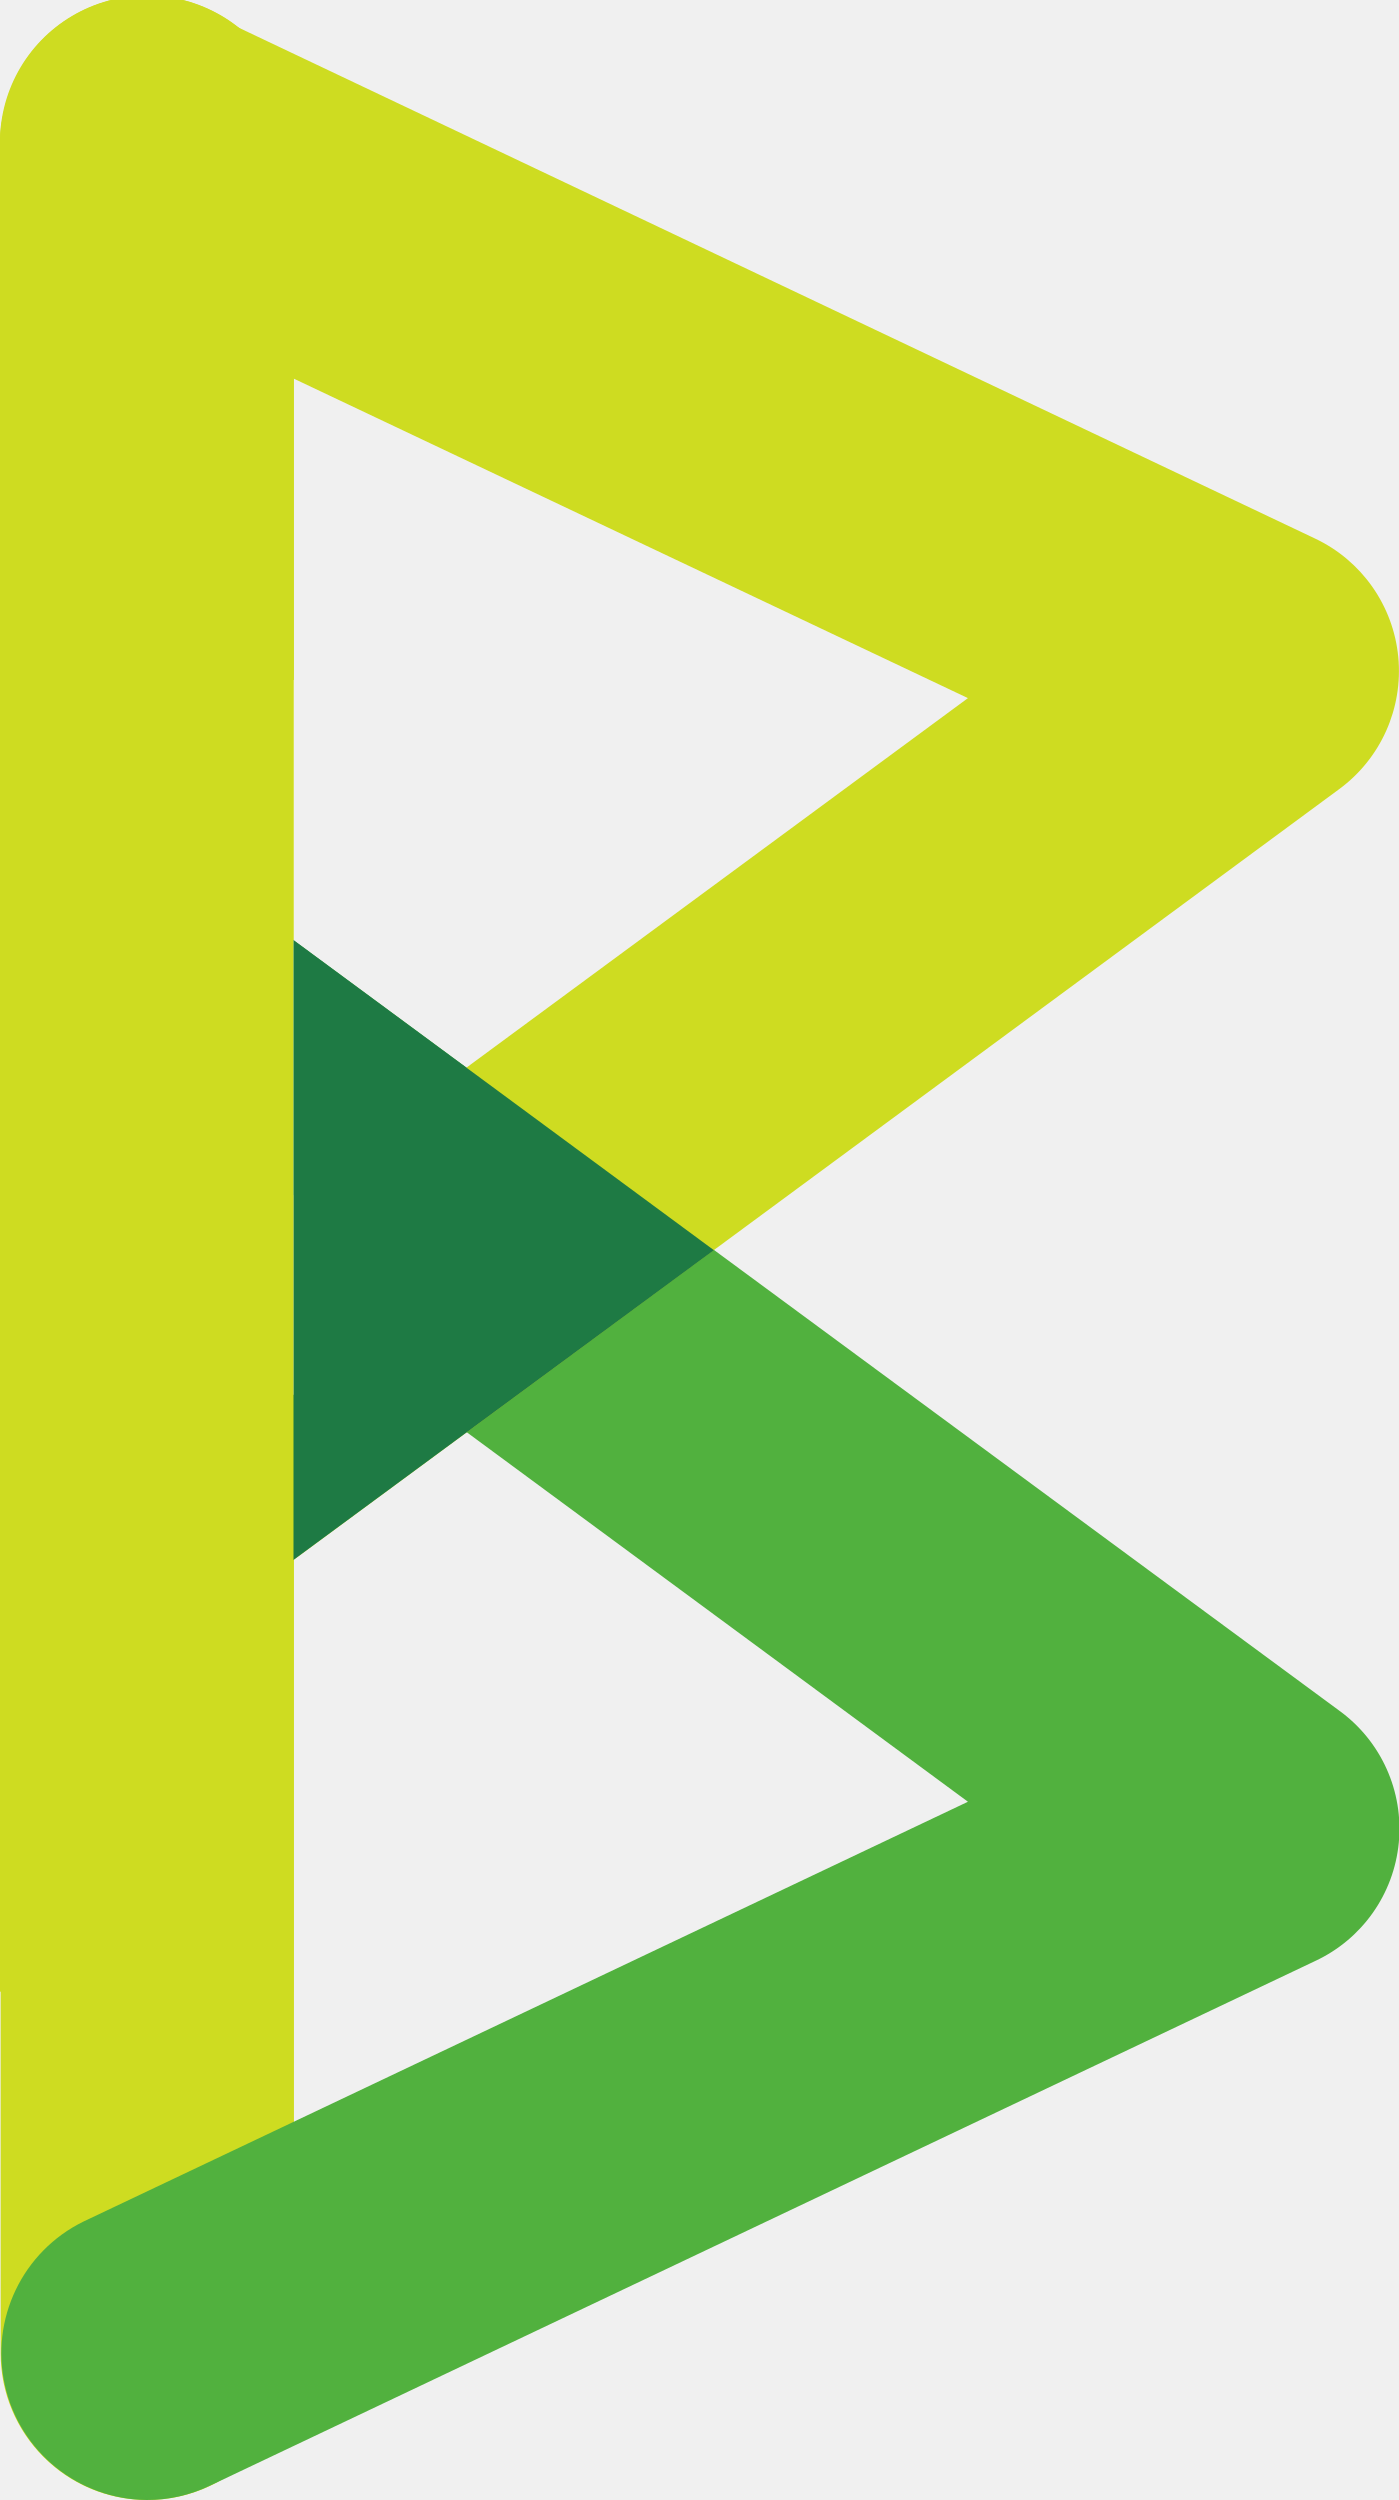
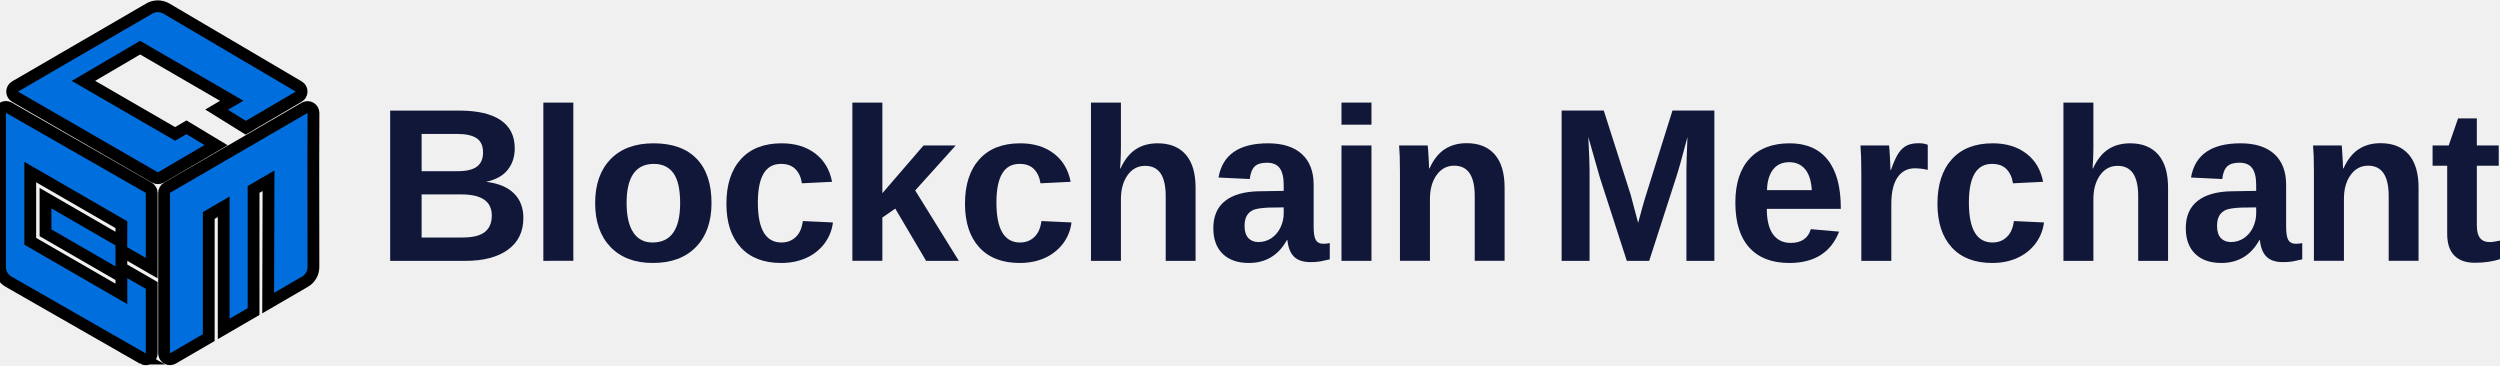
- <svg xmlns="http://www.w3.org/2000/svg" id="レイヤー_1" data-name="レイヤー 1" viewBox="0 0 105.46 188.47">
-   <defs>
-     <style>.cls-1{fill:#cedc21;}.cls-2{fill:#51b13e;}.cls-3{fill:#1e7a44;}.cls-4{fill:#fff;}</style>
-   </defs>
-   <path class="cls-1" d="M117.24,247.32a11.06,11.06,0,0,1-11-11.06V69.91a11.06,11.06,0,1,1,22.11,0V236.26A11.06,11.06,0,0,1,117.24,247.32Z" transform="translate(-106.19 -58.85)" />
-   <path class="cls-2" d="M117.25,247.32a11.06,11.06,0,0,1-4.75-21l66.66-31.64L110.69,144.2a11.05,11.05,0,1,1,13.11-17.8l83.35,61.41a11,11,0,0,1-1.82,18.88L122,246.25A10.94,10.94,0,0,1,117.25,247.32Z" transform="translate(-106.19 -58.85)" />
-   <path class="cls-1" d="M117.25,181.93a11.05,11.05,0,0,1-6.56-20l68.47-50.45L112.5,79.89a11.05,11.05,0,0,1,9.48-20l83.35,39.56a11.05,11.05,0,0,1,1.82,18.89L123.8,179.78A11,11,0,0,1,117.25,181.93Z" transform="translate(-106.19 -58.85)" />
-   <polygon class="cls-3" points="22.11 70.86 22.11 117.61 53.82 94.25 22.11 70.86" />
-   <rect class="cls-4" y="51.26" width="22.11" height="53.89" />
-   <path class="cls-1" d="M128.3,69.91a11.06,11.06,0,1,0-22.11,0V209H128.3Z" transform="translate(-106.19 -58.85)" />
+ <svg xmlns="http://www.w3.org/2000/svg" width="212" height="31" viewBox="0 0 212 31">
+   <g>
+     <g>
+       <g>
+         <g>
+           <path fill="#111739" d="M40.963 12.94c0-.573-.183-.98-.545-1.219-.366-.241-.908-.362-1.625-.362h-3.04v3.157h3.057c.756 0 1.3-.131 1.642-.393.342-.266.511-.66.511-1.184m.742 5.338c0-1.194-.856-1.79-2.567-1.79h-3.385v3.653h3.481c.86 0 1.484-.155 1.877-.466.397-.31.594-.776.594-1.397m2.677.207c0 1.159-.435 2.053-1.304 2.687-.866.632-2.074.95-3.616.95h-6.376V9.378h5.835c1.556 0 2.732.269 3.529.807.8.542 1.2 1.339 1.2 2.395 0 .72-.203 1.331-.603 1.828-.4.5-1.011.835-1.829 1.011 1.028.12 1.815.445 2.353.97.542.527.811 1.228.811 2.094" />
+         </g>
+         <g>
+           <path fill="#111739" d="M46.076 22.119V8.698h2.543v13.42z" />
+         </g>
+         <g>
+           <path fill="#111739" d="M57.676 17.218c0-1.163-.19-2.008-.57-2.533-.38-.524-.931-.787-1.656-.787-.772 0-1.349.276-1.735.829-.386.552-.58 1.383-.58 2.49 0 1.09.19 1.922.566 2.492.376.569.921.855 1.632.855.783 0 1.37-.28 1.76-.838.39-.556.583-1.394.583-2.508m2.66 0c0 1.587-.442 2.829-1.322 3.73-.88.903-2.097 1.352-3.653 1.352-1.525 0-2.722-.452-3.592-1.356-.866-.904-1.3-2.146-1.3-3.726 0-1.574.434-2.812 1.3-3.713.87-.9 2.084-1.352 3.647-1.352 1.597 0 2.815.434 3.657 1.307.842.87 1.263 2.122 1.263 3.758" />
+         </g>
+         <g>
+           <path fill="#111739" d="M66.246 22.3c-1.484 0-2.629-.442-3.436-1.325-.808-.884-1.211-2.115-1.211-3.695 0-1.615.407-2.874 1.221-3.775.81-.9 1.967-1.352 3.46-1.352 1.153 0 2.105.29 2.86.87.753.575 1.225 1.376 1.419 2.394l-2.557.127c-.072-.5-.255-.9-.545-1.197-.29-.3-.7-.449-1.228-.449-.66 0-1.15.273-1.473.818-.328.545-.49 1.366-.49 2.464 0 1.128.165 1.973.5 2.539.335.562.835.845 1.497.845.483 0 .887-.152 1.211-.459.328-.303.528-.755.608-1.36l2.55.118a3.69 3.69 0 0 1-.729 1.805 3.965 3.965 0 0 1-1.532 1.204c-.628.283-1.335.428-2.125.428" />
+         </g>
+         <g>
+           <path fill="#111739" d="M74.824 18.447v3.671h-2.543V8.698h2.543v7.686l3.492-4.05h2.729l-3.436 3.815 3.698 5.97h-2.774l-2.615-4.43z" />
+         </g>
+         <g>
+           <path fill="#111739" d="M86.478 22.3c-1.484 0-2.63-.442-3.437-1.325-.807-.884-1.21-2.115-1.21-3.695 0-1.615.406-2.874 1.22-3.775.811-.9 1.967-1.352 3.461-1.352 1.152 0 2.105.29 2.86.87.752.575 1.225 1.376 1.418 2.394l-2.556.127c-.073-.5-.256-.9-.545-1.197-.29-.3-.7-.449-1.229-.449-.659 0-1.149.273-1.473.818-.328.545-.49 1.366-.49 2.464 0 1.128.166 1.973.5 2.539.335.562.835.845 1.498.845.483 0 .886-.152 1.21-.459.329-.303.529-.755.608-1.36l2.55.118a3.69 3.69 0 0 1-.728 1.805 3.965 3.965 0 0 1-1.532 1.204c-.628.283-1.335.428-2.125.428" />
+         </g>
+         <g>
+           <path fill="#111739" d="M95.02 14.288c.345-.748.772-1.29 1.293-1.628.518-.338 1.136-.507 1.853-.507 1.039 0 1.832.32 2.388.959.555.638.831 1.573.831 2.805v6.203h-2.532v-5.479c0-.862-.145-1.507-.432-1.935-.29-.428-.728-.642-1.314-.642-.614 0-1.111.262-1.487.79-.376.528-.566 1.204-.566 2.029v5.237h-2.54V8.7h2.54v3.663c0 .218 0 .435-.007.649-.007.217-.014.431-.024.645-.007.21-.02.42-.038.631z" />
+         </g>
+         <g>
+           <path fill="#111739" d="M108.858 17.587l-1.3.017c-.597.031-1.018.093-1.26.19-.248.11-.434.272-.566.49-.127.217-.193.507-.193.869 0 .462.107.807.321 1.035.214.224.5.338.856.338.396 0 .762-.11 1.093-.324a2.24 2.24 0 0 0 .77-.9c.186-.384.28-.79.28-1.219zm-2.957 4.713c-.948 0-1.687-.26-2.215-.773-.53-.518-.796-1.242-.796-2.177 0-1.011.33-1.78.99-2.305.659-.524 1.618-.8 2.87-.825l2.108-.034v-.497c0-.642-.11-1.114-.334-1.425-.225-.31-.587-.466-1.094-.466-.47 0-.818.107-1.035.321-.22.214-.359.566-.414 1.063l-2.65-.128c.335-1.935 1.736-2.901 4.206-2.901 1.238 0 2.19.303 2.86.91.666.611 1 1.477 1 2.598v3.561c0 .549.063.928.187 1.135.124.21.331.314.62.314.194 0 .38-.017.56-.055v1.376c-.314.076-.58.135-.804.176a5.007 5.007 0 0 1-.825.06c-.638 0-1.107-.16-1.414-.474-.304-.31-.487-.772-.545-1.383h-.056c-.355.642-.8 1.121-1.338 1.442-.538.324-1.163.487-1.88.487" />
+         </g>
+         <g>
+           <path fill="#111739" d="M116.3 22.12h-2.542v-9.784h2.542zm0-11.547h-2.542V8.699h2.542z" />
+         </g>
+         <g>
+           <path fill="#111739" d="M121.259 16.872v5.245h-2.543v-7.598c0-.524-.007-.952-.02-1.286-.018-.335-.032-.635-.052-.9h2.425c.01.072.028.244.045.51.017.269.034.545.048.824.017.28.024.483.024.611h.038c.342-.749.773-1.29 1.29-1.628.522-.339 1.14-.508 1.857-.508 1.035 0 1.832.321 2.387.96.552.638.832 1.573.832 2.804v6.21h-2.533v-5.488c0-.863-.144-1.508-.434-1.936-.29-.428-.728-.642-1.311-.642-.614 0-1.111.266-1.487.794-.38.524-.566 1.204-.566 2.028" />
+         </g>
+         <g>
+           <path fill="#111739" d="M134.796 14.395v7.725h-2.37V9.375H136l2.277 7.128c.104.397.207.797.318 1.198.107.4.214.8.317 1.197.066-.228.128-.456.19-.683.059-.225.12-.452.183-.68.065-.231.131-.455.197-.68l2.342-7.48h3.554V22.12h-2.37v-7.725c0-.176.006-.524.024-1.052.013-.528.034-1.104.065-1.725-.21.807-.397 1.497-.555 2.063-.159.566-.29 1.011-.394 1.328l-2.297 7.111h-1.898l-2.298-7.11-.966-3.392c.035.7.062 1.28.08 1.742.017.463.027.808.027 1.035" />
+         </g>
+         <g>
+           <path fill="#111739" d="M149.842 16.124c.018-.749.19-1.328.511-1.746.324-.417.783-.624 1.38-.624.559 0 1.007.196 1.339.593.33.393.52.987.569 1.777zm6.259 1.59v-.072c0-1.794-.37-3.16-1.111-4.092-.742-.932-1.815-1.397-3.222-1.397-1.47 0-2.605.434-3.41 1.304-.8.866-1.2 2.108-1.2 3.726 0 1.67.393 2.94 1.184 3.812.79.87 1.921 1.305 3.391 1.305 2.122 0 3.53-.887 4.223-2.657l-2.398-.21c-.114.386-.314.68-.6.872-.287.197-.652.294-1.097.294-.652 0-1.156-.242-1.508-.728-.352-.483-.528-1.204-.528-2.157z" />
+         </g>
+         <g>
+           <path fill="#111739" d="M160.383 17.318v4.802h-2.543v-7.49c0-.535-.007-.983-.02-1.342-.018-.359-.032-.676-.053-.952h2.426c.01.051.024.172.034.362.014.186.025.397.038.628l.031.655c.01.204.014.352.014.442h.038c.238-.673.459-1.16.66-1.456.192-.283.42-.49.686-.625.265-.13.597-.196.993-.196.328 0 .59.045.787.134v2.126a5.06 5.06 0 0 0-1.083-.135c-.635 0-1.125.255-1.48.766-.352.514-.528 1.273-.528 2.28" />
+         </g>
+         <g>
+           <path fill="#111739" d="M168.942 22.3c-1.483 0-2.629-.442-3.436-1.325-.807-.884-1.21-2.115-1.21-3.695 0-1.615.406-2.874 1.22-3.775.811-.9 1.967-1.352 3.46-1.352 1.153 0 2.106.29 2.861.87.752.575 1.225 1.376 1.418 2.394l-2.556.127c-.073-.5-.256-.9-.546-1.197-.29-.3-.7-.449-1.228-.449-.659 0-1.149.273-1.473.818-.328.545-.49 1.366-.49 2.464 0 1.128.166 1.973.5 2.539.335.562.835.845 1.498.845.483 0 .886-.152 1.21-.459.328-.303.529-.755.608-1.36l2.55.118a3.69 3.69 0 0 1-.728 1.805 3.966 3.966 0 0 1-1.532 1.204c-.628.283-1.335.428-2.126.428" />
+         </g>
+         <g>
+           <path fill="#111739" d="M177.486 14.288c.345-.748.772-1.29 1.293-1.628.518-.338 1.135-.507 1.853-.507 1.039 0 1.832.32 2.388.959.555.638.831 1.573.831 2.805v6.203h-2.532v-5.479c0-.862-.145-1.507-.432-1.935-.29-.428-.728-.642-1.314-.642-.614 0-1.111.262-1.487.79-.376.528-.566 1.204-.566 2.029v5.237h-2.54V8.7h2.54v3.663c0 .218 0 .435-.007.649-.007.217-.014.431-.024.645-.007.21-.02.42-.038.631z" />
+         </g>
+         <g>
+           <path fill="#111739" d="M191.324 17.587l-1.3.017c-.597.031-1.018.093-1.26.19-.248.11-.435.272-.566.49-.127.217-.193.507-.193.869 0 .462.107.807.321 1.035.214.224.5.338.856.338.396 0 .762-.11 1.093-.324a2.24 2.24 0 0 0 .77-.9c.186-.384.28-.79.28-1.219zm-2.957 4.713c-.948 0-1.687-.26-2.215-.773-.53-.518-.797-1.242-.797-2.177 0-1.011.332-1.78.99-2.305.66-.524 1.619-.8 2.871-.825l2.108-.034v-.497c0-.642-.11-1.114-.335-1.425-.224-.31-.586-.466-1.093-.466-.47 0-.818.107-1.035.321-.221.214-.36.566-.414 1.063l-2.65-.128c.335-1.935 1.735-2.901 4.206-2.901 1.238 0 2.19.303 2.86.91.666.611 1 1.477 1 2.598v3.561c0 .549.063.928.187 1.135.124.21.331.314.62.314.194 0 .38-.017.56-.055v1.376c-.314.076-.58.135-.804.176a5.007 5.007 0 0 1-.825.06c-.638 0-1.107-.16-1.414-.474-.304-.31-.487-.772-.545-1.383h-.056c-.355.642-.8 1.121-1.338 1.442-.539.324-1.163.487-1.88.487" />
+         </g>
+         <g>
+           <path fill="#111739" d="M198.766 16.872v5.245h-2.546v-7.598c0-.524-.007-.952-.018-1.286-.02-.335-.034-.635-.055-.9h2.43c.006.072.023.244.04.51.018.269.035.545.049.824.017.28.024.483.024.611h.038c.341-.749.773-1.29 1.29-1.628.521-.339 1.139-.508 1.856-.508 1.039 0 1.832.321 2.388.96.552.638.831 1.573.831 2.804v6.21h-2.532v-5.488c0-.863-.145-1.508-.435-1.936-.29-.428-.724-.642-1.31-.642-.611 0-1.112.266-1.488.794-.38.524-.562 1.204-.562 2.028" />
+         </g>
+         <g>
+           <path fill="#111739" d="M212 21.975c-.614.204-1.328.307-2.143.307-.748 0-1.324-.203-1.728-.61-.404-.407-.607-1.022-.607-1.85v-5.768h-1.239v-1.718h1.366l.797-2.298h1.59v2.298h1.857v1.718h-1.856v5.082c0 .476.09.828.272 1.052.18.228.46.342.842.342.18 0 .463-.045.849-.128z" />
+         </g>
+       </g>
+       <g>
+         <path fill="#006edd" d="M13.138 15.048a.505.505 0 0 0 .502 0l4.68-2.74-2.509-1.514-.96.562-7.774-4.498 4.806-2.816 7.767 4.503-1.28.755 2.467 1.532 4.492-2.634a.5.5 0 0 0 0-.865L14.114.73A1.44 1.44 0 0 0 12.66.725L1.28 7.333a.501.501 0 0 0 0 .869l11.858 6.846zm1.28 15.414c.083 0 .17-.022.25-.069l3.033-1.763V18.273l1.268-.738v10.357l2.535-1.473V16.066l1.266-.74-.03 10.376 3.124-1.816c.443-.254.715-.73.715-1.246l-.01-9.52h.004l.01-3.542a.501.501 0 0 0-.756-.433l-11.665 6.776a.504.504 0 0 0-.247.433v13.604c0 .294.24.504.503.504zM2.566 14.592l7.728 4.46-.003 1.468-6.433-3.716v2.936l6.436 3.714v1.468l-7.728-4.46zm9.547 15.812a.503.503 0 0 0 .751-.437v-5.763l-2.57-1.483v-1.467l2.57 1.483v-6.379a.494.494 0 0 0-.254-.437L.752 9.133A.502.502 0 0 0 0 9.568v13.07c0 .518.277.994.724 1.248l11.39 6.518z" />
+         <path fill="none" stroke="#000" stroke-miterlimit="20" d="M13.138 15.048a.505.505 0 0 0 .502 0l4.68-2.74-2.509-1.514-.96.562-7.774-4.498 4.806-2.816 7.767 4.503-1.28.755 2.467 1.532 4.492-2.634a.5.5 0 0 0 0-.865L14.114.73A1.44 1.44 0 0 0 12.66.725L1.28 7.333a.501.501 0 0 0 0 .869l11.858 6.846zm1.28 15.414c.083 0 .17-.022.25-.069l3.033-1.763V18.273l1.268-.738v10.357l2.535-1.473V16.066l1.266-.74-.03 10.376 3.124-1.816c.443-.254.715-.73.715-1.246l-.01-9.52h.004l.01-3.542a.501.501 0 0 0-.756-.433l-11.665 6.776a.504.504 0 0 0-.247.433v13.604c0 .294.24.504.503.504zM2.566 14.592l7.728 4.46-.003 1.468-6.433-3.716v2.936l6.436 3.714v1.468l-7.728-4.46zm9.547 15.812a.503.503 0 0 0 .751-.437v-5.763l-2.57-1.483v-1.467l2.57 1.483v-6.379a.494.494 0 0 0-.254-.437L.752 9.133A.502.502 0 0 0 0 9.568v13.07c0 .518.277.994.724 1.248l11.39 6.518z" />
+       </g>
+     </g>
+   </g>
</svg>
